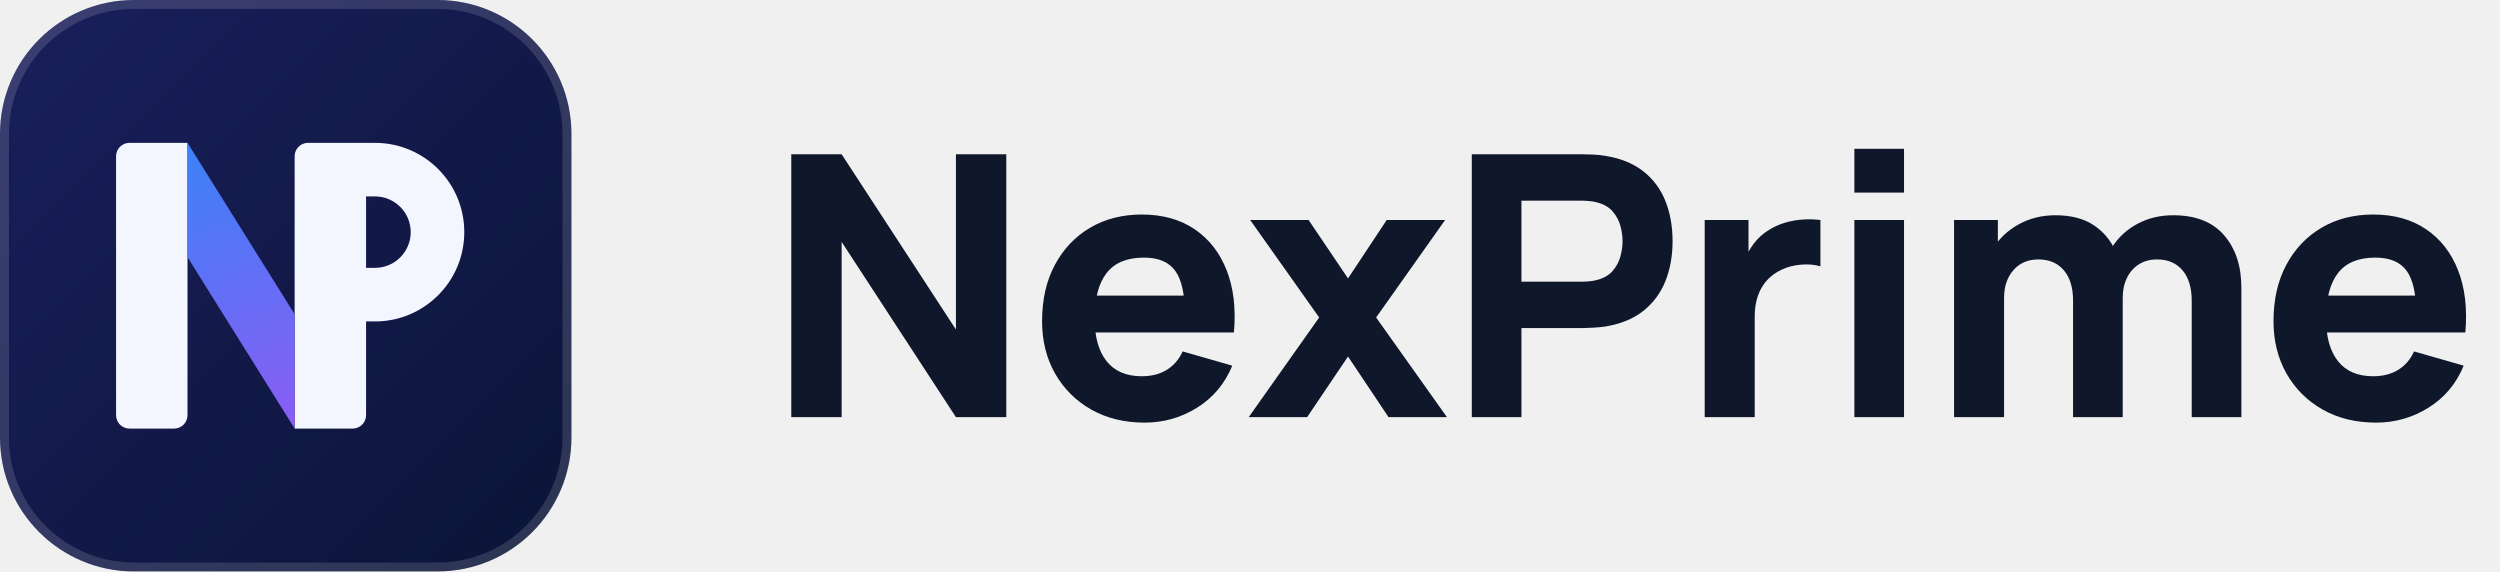
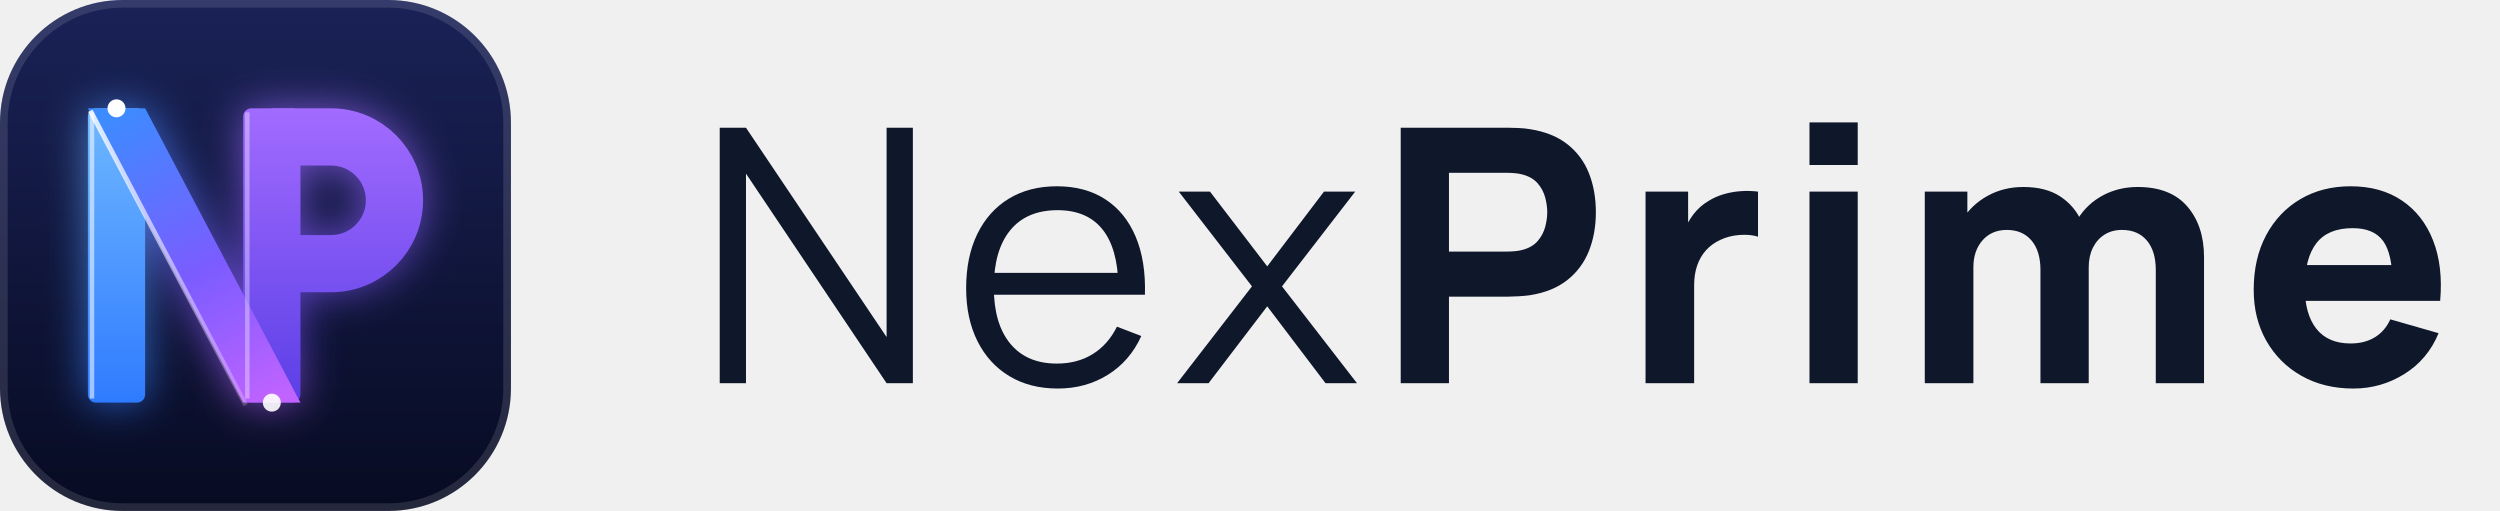
- <svg xmlns="http://www.w3.org/2000/svg" width="140" height="32" viewBox="0 0 140 32" fill="none">
+ <svg xmlns="http://www.w3.org/2000/svg" width="137" height="28" viewBox="0 0 137 28" fill="none">
  <defs>
-     <linearGradient id="np-tile" x1="0" y1="0" x2="64" y2="64" gradientUnits="userSpaceOnUse">
-       <stop offset="0" stop-color="#1A1F5C" />
-       <stop offset="1" stop-color="#0B1437" />
+     <linearGradient id="np-l" x1="0" y1="14" x2="0" y2="86" gradientUnits="userSpaceOnUse">
+       <stop offset="0" stop-color="#6FB8FF" />
+       <stop offset="1" stop-color="#2F7BFF" />
    </linearGradient>
-     <linearGradient id="np-link" x1="21" y1="16" x2="33" y2="48" gradientUnits="userSpaceOnUse">
-       <stop offset="0" stop-color="#3B82F6" />
-       <stop offset="1" stop-color="#8B5CF6" />
+     <linearGradient id="np-d" x1="19" y1="14" x2="57" y2="86" gradientUnits="userSpaceOnUse">
+       <stop offset="0" stop-color="#3C8CFF" />
+       <stop offset=".55" stop-color="#7B5CFF" />
+       <stop offset="1" stop-color="#C063FF" />
+     </linearGradient>
+     <linearGradient id="np-r" x1="0" y1="14" x2="0" y2="86" gradientUnits="userSpaceOnUse">
+       <stop offset="0" stop-color="#A26BFF" />
+       <stop offset="1" stop-color="#5B3FE6" />
+     </linearGradient>
+     <linearGradient id="np-edge" x1="12" y1="14" x2="64" y2="86" gradientUnits="userSpaceOnUse">
+       <stop offset="0" stop-color="#fff" stop-opacity=".95" />
+       <stop offset="1" stop-color="#fff" stop-opacity=".15" />
+     </linearGradient>
+     <filter id="np-glow" x="-40%" y="-40%" width="180%" height="180%">
+       <feGaussianBlur stdDeviation="5" />
+     </filter>
+     <linearGradient id="np-tile" x1="0" y1="0" x2="0" y2="100" gradientUnits="userSpaceOnUse">
+       <stop offset="0" stop-color="#1A2257" />
+       <stop offset="1" stop-color="#070B22" />
    </linearGradient>
  </defs>
-   <g transform="translate(0 0) scale(0.5)">
-     <rect width="64" height="64" rx="15" fill="url(#np-tile)" />
-     <rect x=".5" y=".5" width="63" height="63" rx="14.5" fill="none" stroke="#fff" stroke-opacity=".14" />
-     <path fill="#F4F6FF" d="M14.5 16H21v30.5a1.5 1.5 0 0 1-1.5 1.5h-5a1.5 1.5 0 0 1-1.5-1.5v-29a1.5 1.5 0 0 1 1.5-1.5z" />
-     <path fill-rule="evenodd" fill="#F4F6FF" d="M34.5 16H42a10 10 0 0 1 0 20h-1v10.5a1.5 1.5 0 0 1-1.5 1.5H33V17.5a1.5 1.5 0 0 1 1.5-1.5zM41 22v8h1a4 4 0 0 0 0-8z" />
-     <path fill="url(#np-link)" d="M21 16 33 35.2V48L21 28.8z" />
+   <g transform="scale(0.28)">
+     <rect width="100" height="100" rx="24" fill="url(#np-tile)" />
+     <rect x=".75" y=".75" width="98.5" height="98.5" rx="23.25" stroke="#fff" stroke-opacity=".12" stroke-width="1.5" />
+     <g transform="translate(7.60 10.00) scale(0.8)">
+       <g filter="url(#np-glow)" opacity=".7">
+         <rect x="12" y="14" width="14" height="72" rx="2" fill="url(#np-l)" />
+         <rect x="50" y="14" width="14" height="72" rx="2" fill="url(#np-r)" />
+         <path d="M57 21H71.5A15.5 15.5 0 0 1 71.5 52H57" stroke="url(#np-r)" stroke-width="14" />
+         <polygon points="12,14 26,14 64,86 50,86" fill="url(#np-d)" />
+       </g>
+       <rect x="12" y="14" width="14" height="72" rx="2" fill="url(#np-l)" />
+       <rect x="50" y="14" width="14" height="72" rx="2" fill="url(#np-r)" />
+       <path d="M57 21H71.5A15.5 15.5 0 0 1 71.5 52H57" stroke="url(#np-r)" stroke-width="14" />
+       <polygon points="12,14 26,14 64,86 50,86" fill="url(#np-d)" />
+       <line x1="12.6" y1="14.6" x2="50.6" y2="86.6" stroke="url(#np-edge)" stroke-width="1.2" opacity=".9" />
+       <line x1="13" y1="15" x2="13" y2="85" stroke="#fff" stroke-width="1.1" opacity=".55" />
+       <line x1="51" y1="15" x2="51" y2="85" stroke="#fff" stroke-width="1.1" opacity=".35" />
+       <circle cx="19" cy="14" r="2.2" fill="#fff" />
+       <circle cx="57" cy="86" r="2.2" fill="#fff" opacity=".9" />
+     </g>
  </g>
-   <path fill="#0f172a" d="M44.311 23.36V8.64H47.132L53.532 18.453V8.64H56.353V23.36H53.532L47.132 13.547V23.36ZM64.101 23.667Q62.404 23.667 61.111 22.936Q59.818 22.205 59.087 20.922Q58.356 19.639 58.356 17.983Q58.356 16.174 59.072 14.835Q59.788 13.496 61.045 12.754Q62.302 12.013 63.938 12.013Q65.676 12.013 66.892 12.831Q68.108 13.649 68.691 15.131Q69.274 16.613 69.1 18.617H66.35V17.595Q66.35 15.908 65.814 15.167Q65.277 14.426 64.06 14.426Q62.64 14.426 61.97 15.29Q61.3 16.153 61.3 17.84Q61.3 19.384 61.97 20.227Q62.64 21.07 63.938 21.07Q64.756 21.07 65.338 20.712Q65.921 20.355 66.228 19.68L69.008 20.477Q68.384 21.99 67.04 22.828Q65.696 23.667 64.101 23.667ZM60.442 18.617V16.552H67.761V18.617ZM69.928 23.36 73.874 17.779 70.01 12.32H73.281L75.489 15.591L77.656 12.32H80.927L77.063 17.779L81.029 23.36H77.758L75.489 19.966L73.199 23.36ZM82.42 23.36V8.64H88.635Q88.849 8.64 89.212 8.655Q89.575 8.671 89.861 8.722Q91.18 8.926 92.023 9.591Q92.867 10.255 93.265 11.262Q93.664 12.269 93.664 13.506Q93.664 14.743 93.26 15.75Q92.856 16.756 92.013 17.421Q91.17 18.085 89.861 18.29Q89.575 18.331 89.207 18.351Q88.839 18.372 88.635 18.372H85.2V23.36ZM85.2 15.775H88.512Q88.727 15.775 88.982 15.755Q89.238 15.734 89.452 15.673Q90.015 15.52 90.321 15.157Q90.628 14.794 90.746 14.349Q90.863 13.904 90.863 13.506Q90.863 13.107 90.746 12.662Q90.628 12.218 90.321 11.855Q90.015 11.492 89.452 11.339Q89.238 11.277 88.982 11.257Q88.727 11.236 88.512 11.236H85.2ZM95.463 23.36V12.32H97.916V15.019L97.651 14.671Q97.865 14.099 98.223 13.628Q98.581 13.158 99.102 12.852Q99.501 12.606 99.971 12.468Q100.441 12.33 100.942 12.294Q101.443 12.259 101.944 12.32V14.916Q101.484 14.773 100.876 14.819Q100.268 14.865 99.777 15.1Q99.286 15.325 98.949 15.698Q98.612 16.072 98.438 16.578Q98.264 17.084 98.264 17.717V23.36ZM103.845 10.787V8.333H106.626V10.787ZM103.845 23.36V12.32H106.626V23.36ZM122.736 23.36V16.838Q122.736 15.744 122.22 15.136Q121.704 14.528 120.794 14.528Q120.211 14.528 119.782 14.799Q119.352 15.07 119.112 15.555Q118.872 16.041 118.872 16.675L117.707 15.898Q117.707 14.763 118.243 13.894Q118.78 13.025 119.685 12.54Q120.589 12.054 121.693 12.054Q123.584 12.054 124.55 13.174Q125.516 14.293 125.516 16.102V23.36ZM109.427 23.36V12.32H111.88V15.98H112.228V23.36ZM116.092 23.36V16.838Q116.092 15.744 115.575 15.136Q115.059 14.528 114.149 14.528Q113.28 14.528 112.754 15.126Q112.228 15.724 112.228 16.675L111.062 15.857Q111.062 14.773 111.604 13.915Q112.146 13.056 113.061 12.555Q113.976 12.054 115.11 12.054Q116.408 12.054 117.242 12.606Q118.075 13.158 118.473 14.078Q118.872 14.998 118.872 16.102V23.36ZM133.06 23.667Q131.364 23.667 130.07 22.936Q128.777 22.205 128.046 20.922Q127.316 19.639 127.316 17.983Q127.316 16.174 128.031 14.835Q128.747 13.496 130.004 12.754Q131.261 12.013 132.897 12.013Q134.635 12.013 135.851 12.831Q137.068 13.649 137.65 15.131Q138.233 16.613 138.059 18.617H135.309V17.595Q135.309 15.908 134.773 15.167Q134.236 14.426 133.02 14.426Q131.599 14.426 130.929 15.29Q130.26 16.153 130.26 17.84Q130.26 19.384 130.929 20.227Q131.599 21.07 132.897 21.07Q133.715 21.07 134.297 20.712Q134.88 20.355 135.187 19.68L137.967 20.477Q137.344 21.99 135.999 22.828Q134.655 23.667 133.06 23.667ZM129.401 18.617V16.552H136.72V18.617Z" />
+   <path fill="#0f172a" d="M39.441 21.0V7.0H40.88L48.586 18.472V7.0H50.025V21.0H48.586L40.88 9.515V21.0ZM57.968 21.292Q56.439 21.292 55.313 20.613Q54.186 19.934 53.566 18.697Q52.945 17.461 52.945 15.795Q52.945 14.075 53.558 12.82Q54.17 11.566 55.285 10.887Q56.4 10.208 57.917 10.208Q59.472 10.208 60.571 10.921Q61.669 11.634 62.233 12.966Q62.797 14.298 62.742 16.152H61.287V15.646Q61.248 13.601 60.407 12.559Q59.566 11.518 57.955 11.518Q56.261 11.518 55.361 12.618Q54.462 13.718 54.462 15.75Q54.462 17.737 55.361 18.83Q56.261 19.924 57.917 19.924Q59.044 19.924 59.884 19.402Q60.723 18.881 61.209 17.902L62.544 18.414Q61.919 19.788 60.708 20.54Q59.498 21.292 57.968 21.292ZM53.956 16.152V14.953H61.98V16.152ZM64.505 21.0 68.608 15.692 64.596 10.5H66.307L69.444 14.596L72.555 10.5H74.266L70.254 15.692L74.363 21.0H72.639L69.444 16.787L66.229 21.0Z" />
+   <path fill="#0f172a" d="M76.759 21.0V7.0H82.67Q82.874 7.0 83.219 7.015Q83.564 7.029 83.837 7.078Q85.091 7.272 85.893 7.904Q86.695 8.536 87.074 9.494Q87.453 10.451 87.453 11.628Q87.453 12.804 87.069 13.762Q86.685 14.719 85.883 15.351Q85.081 15.983 83.837 16.178Q83.564 16.217 83.214 16.236Q82.864 16.256 82.67 16.256H79.403V21.0ZM79.403 13.786H82.553Q82.757 13.786 83.001 13.767Q83.244 13.747 83.448 13.689Q83.983 13.543 84.274 13.198Q84.566 12.853 84.678 12.43Q84.789 12.007 84.789 11.628Q84.789 11.249 84.678 10.826Q84.566 10.403 84.274 10.058Q83.983 9.713 83.448 9.567Q83.244 9.508 83.001 9.489Q82.757 9.469 82.553 9.469H79.403ZM90.176 21.0V10.5H92.509V13.067L92.256 12.736Q92.46 12.192 92.801 11.744Q93.141 11.297 93.637 11.006Q94.016 10.772 94.463 10.641Q94.91 10.51 95.387 10.476Q95.863 10.442 96.339 10.5V12.969Q95.902 12.833 95.323 12.877Q94.745 12.921 94.278 13.144Q93.812 13.358 93.491 13.713Q93.17 14.068 93.005 14.549Q92.839 15.031 92.839 15.633V21.0ZM99.159 9.042V6.708H101.803V9.042ZM99.159 21.0V10.5H101.803V21.0ZM118.137 21.0V14.797Q118.137 13.757 117.646 13.178Q117.155 12.6 116.289 12.6Q115.735 12.6 115.327 12.858Q114.919 13.115 114.69 13.577Q114.462 14.039 114.462 14.642L113.353 13.903Q113.353 12.824 113.864 11.997Q114.374 11.171 115.235 10.709Q116.095 10.247 117.145 10.247Q118.944 10.247 119.862 11.312Q120.781 12.376 120.781 14.097V21.0ZM105.478 21.0V10.5H107.812V13.981H108.142V21.0ZM111.817 21.0V14.797Q111.817 13.757 111.326 13.178Q110.835 12.6 109.97 12.6Q109.144 12.6 108.643 13.169Q108.142 13.738 108.142 14.642L107.034 13.864Q107.034 12.833 107.549 12.017Q108.064 11.2 108.935 10.724Q109.805 10.247 110.884 10.247Q112.119 10.247 112.911 10.772Q113.703 11.297 114.083 12.172Q114.462 13.047 114.462 14.097V21.0ZM128.967 21.292Q127.353 21.292 126.123 20.597Q124.894 19.901 124.198 18.681Q123.503 17.461 123.503 15.886Q123.503 14.165 124.184 12.892Q124.864 11.618 126.06 10.913Q127.256 10.208 128.812 10.208Q130.464 10.208 131.621 10.986Q132.778 11.764 133.332 13.174Q133.887 14.583 133.721 16.489H131.106V15.517Q131.106 13.912 130.596 13.208Q130.085 12.503 128.928 12.503Q127.577 12.503 126.94 13.324Q126.303 14.146 126.303 15.75Q126.303 17.218 126.94 18.02Q127.577 18.822 128.812 18.822Q129.589 18.822 130.144 18.482Q130.698 18.142 130.989 17.5L133.634 18.258Q133.041 19.697 131.762 20.494Q130.484 21.292 128.967 21.292ZM125.487 16.489V14.525H132.448V16.489Z" />
</svg>
